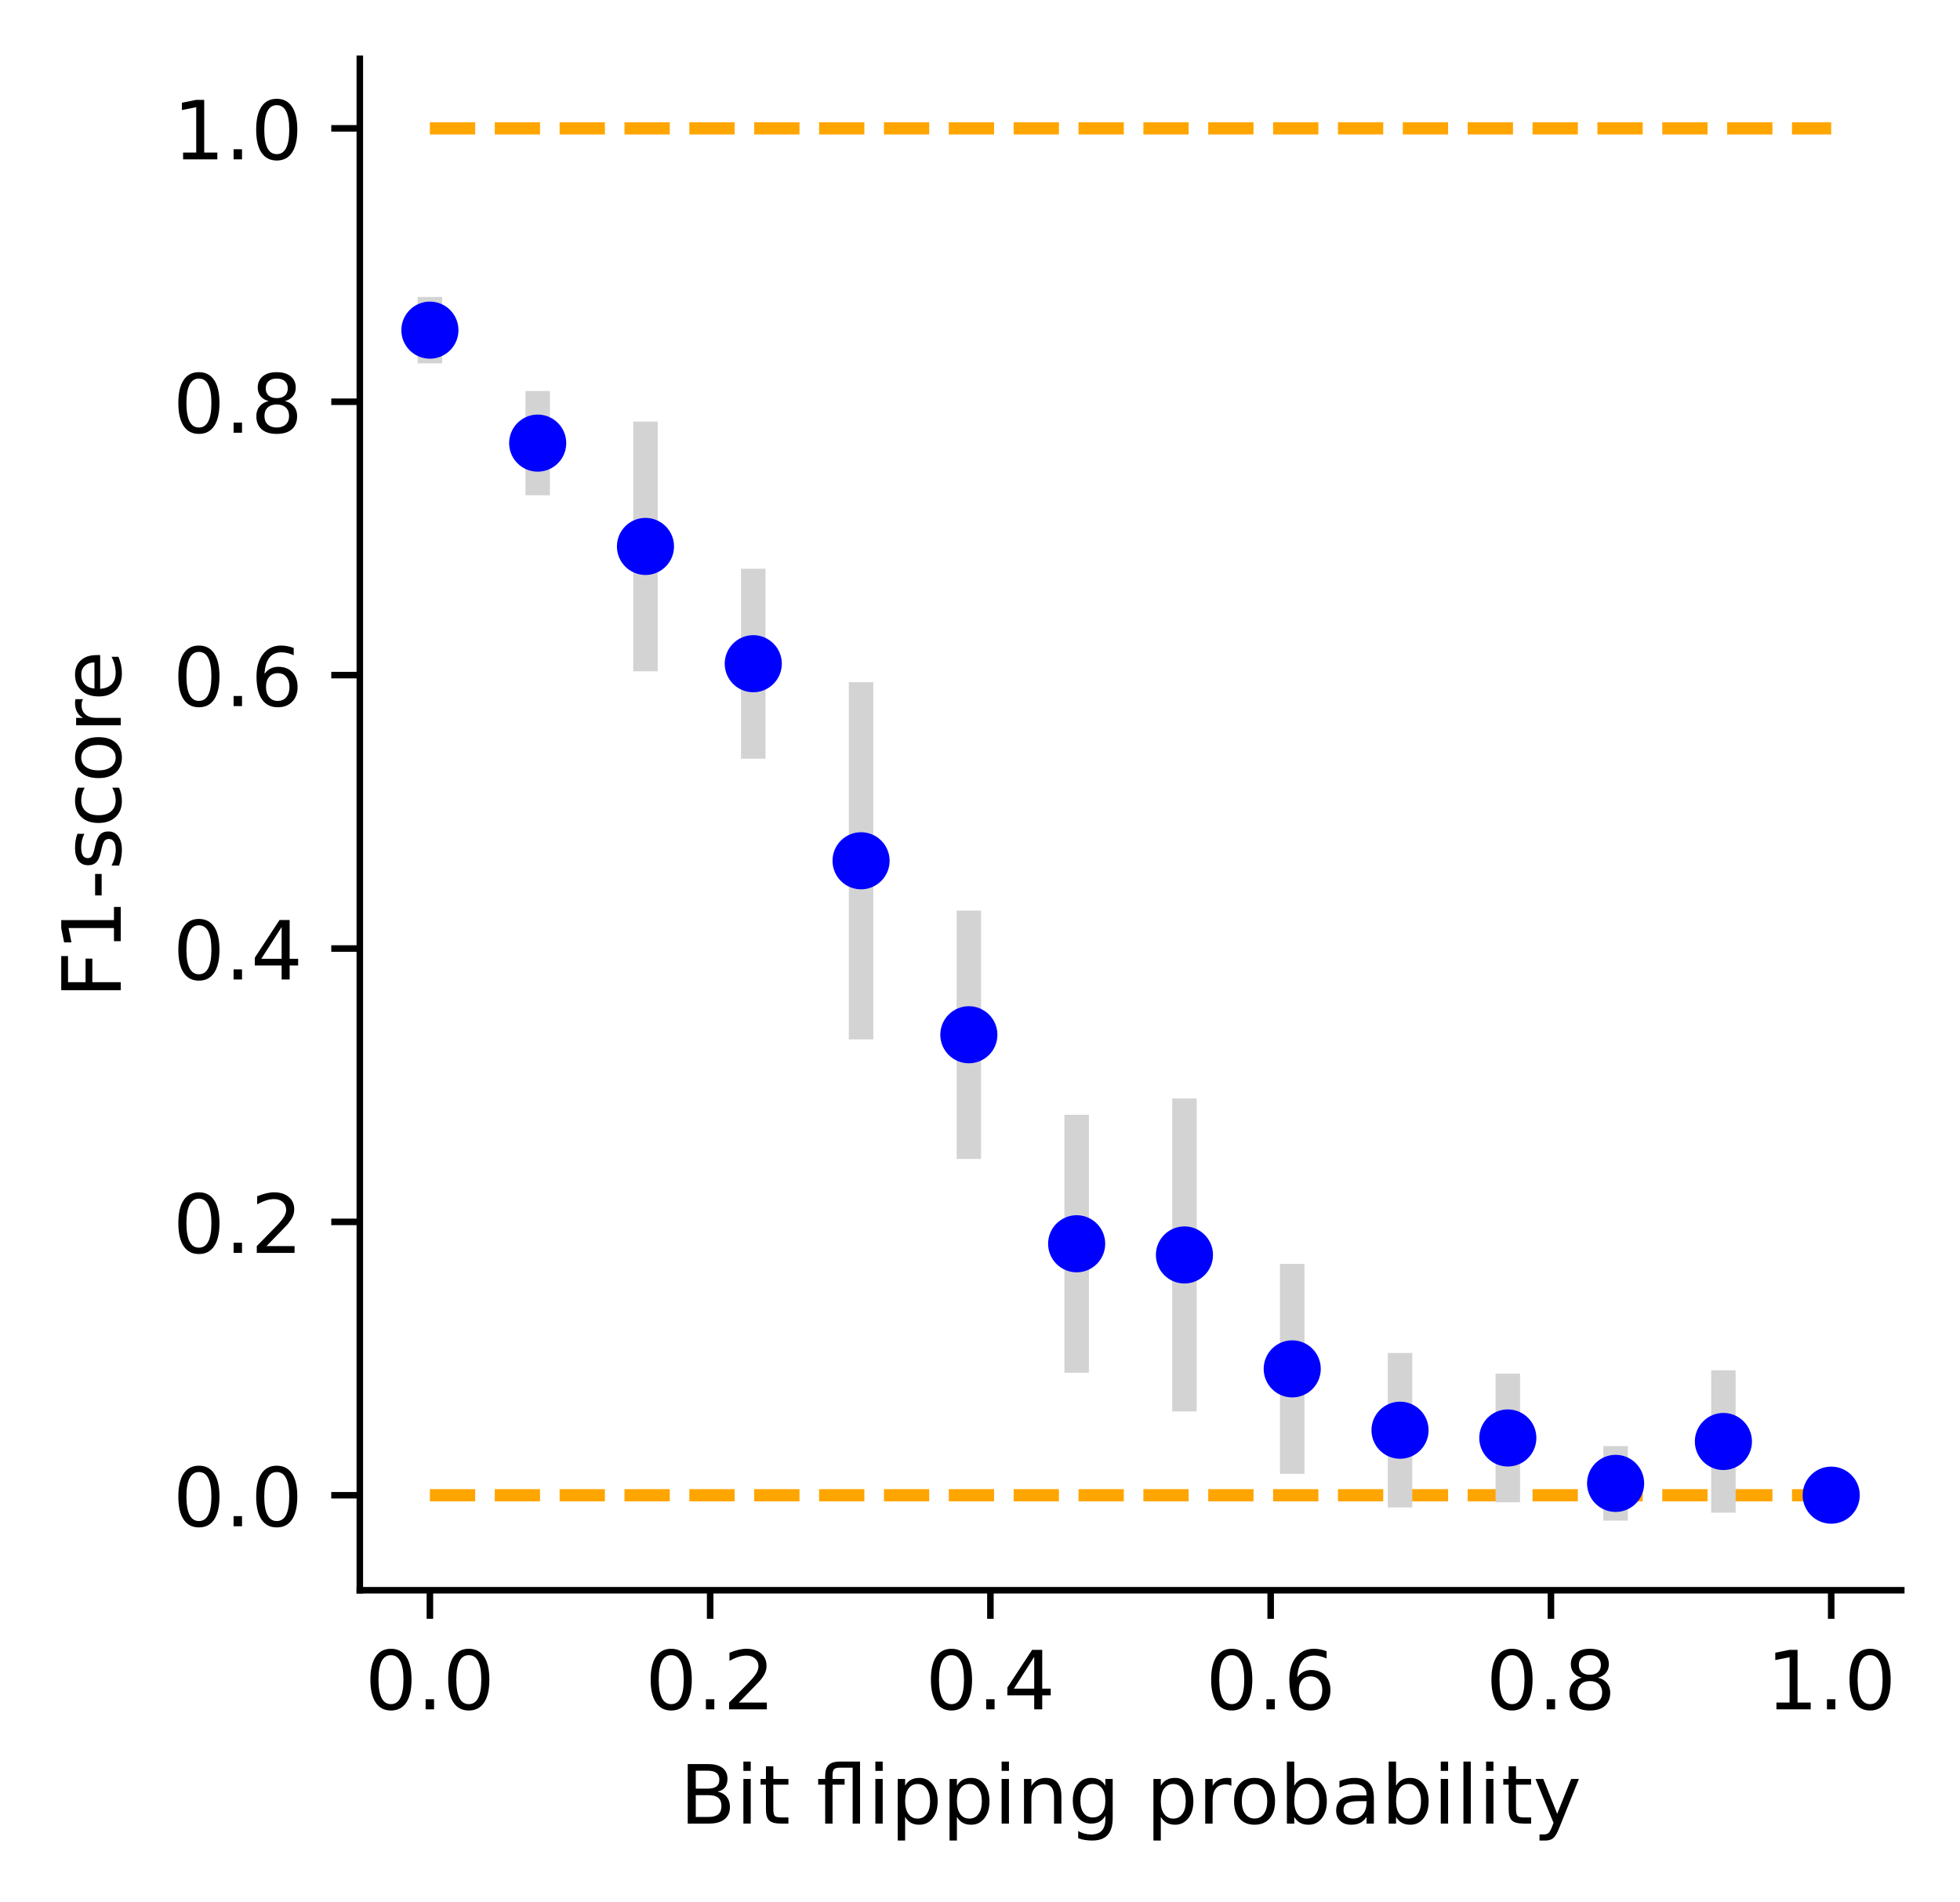
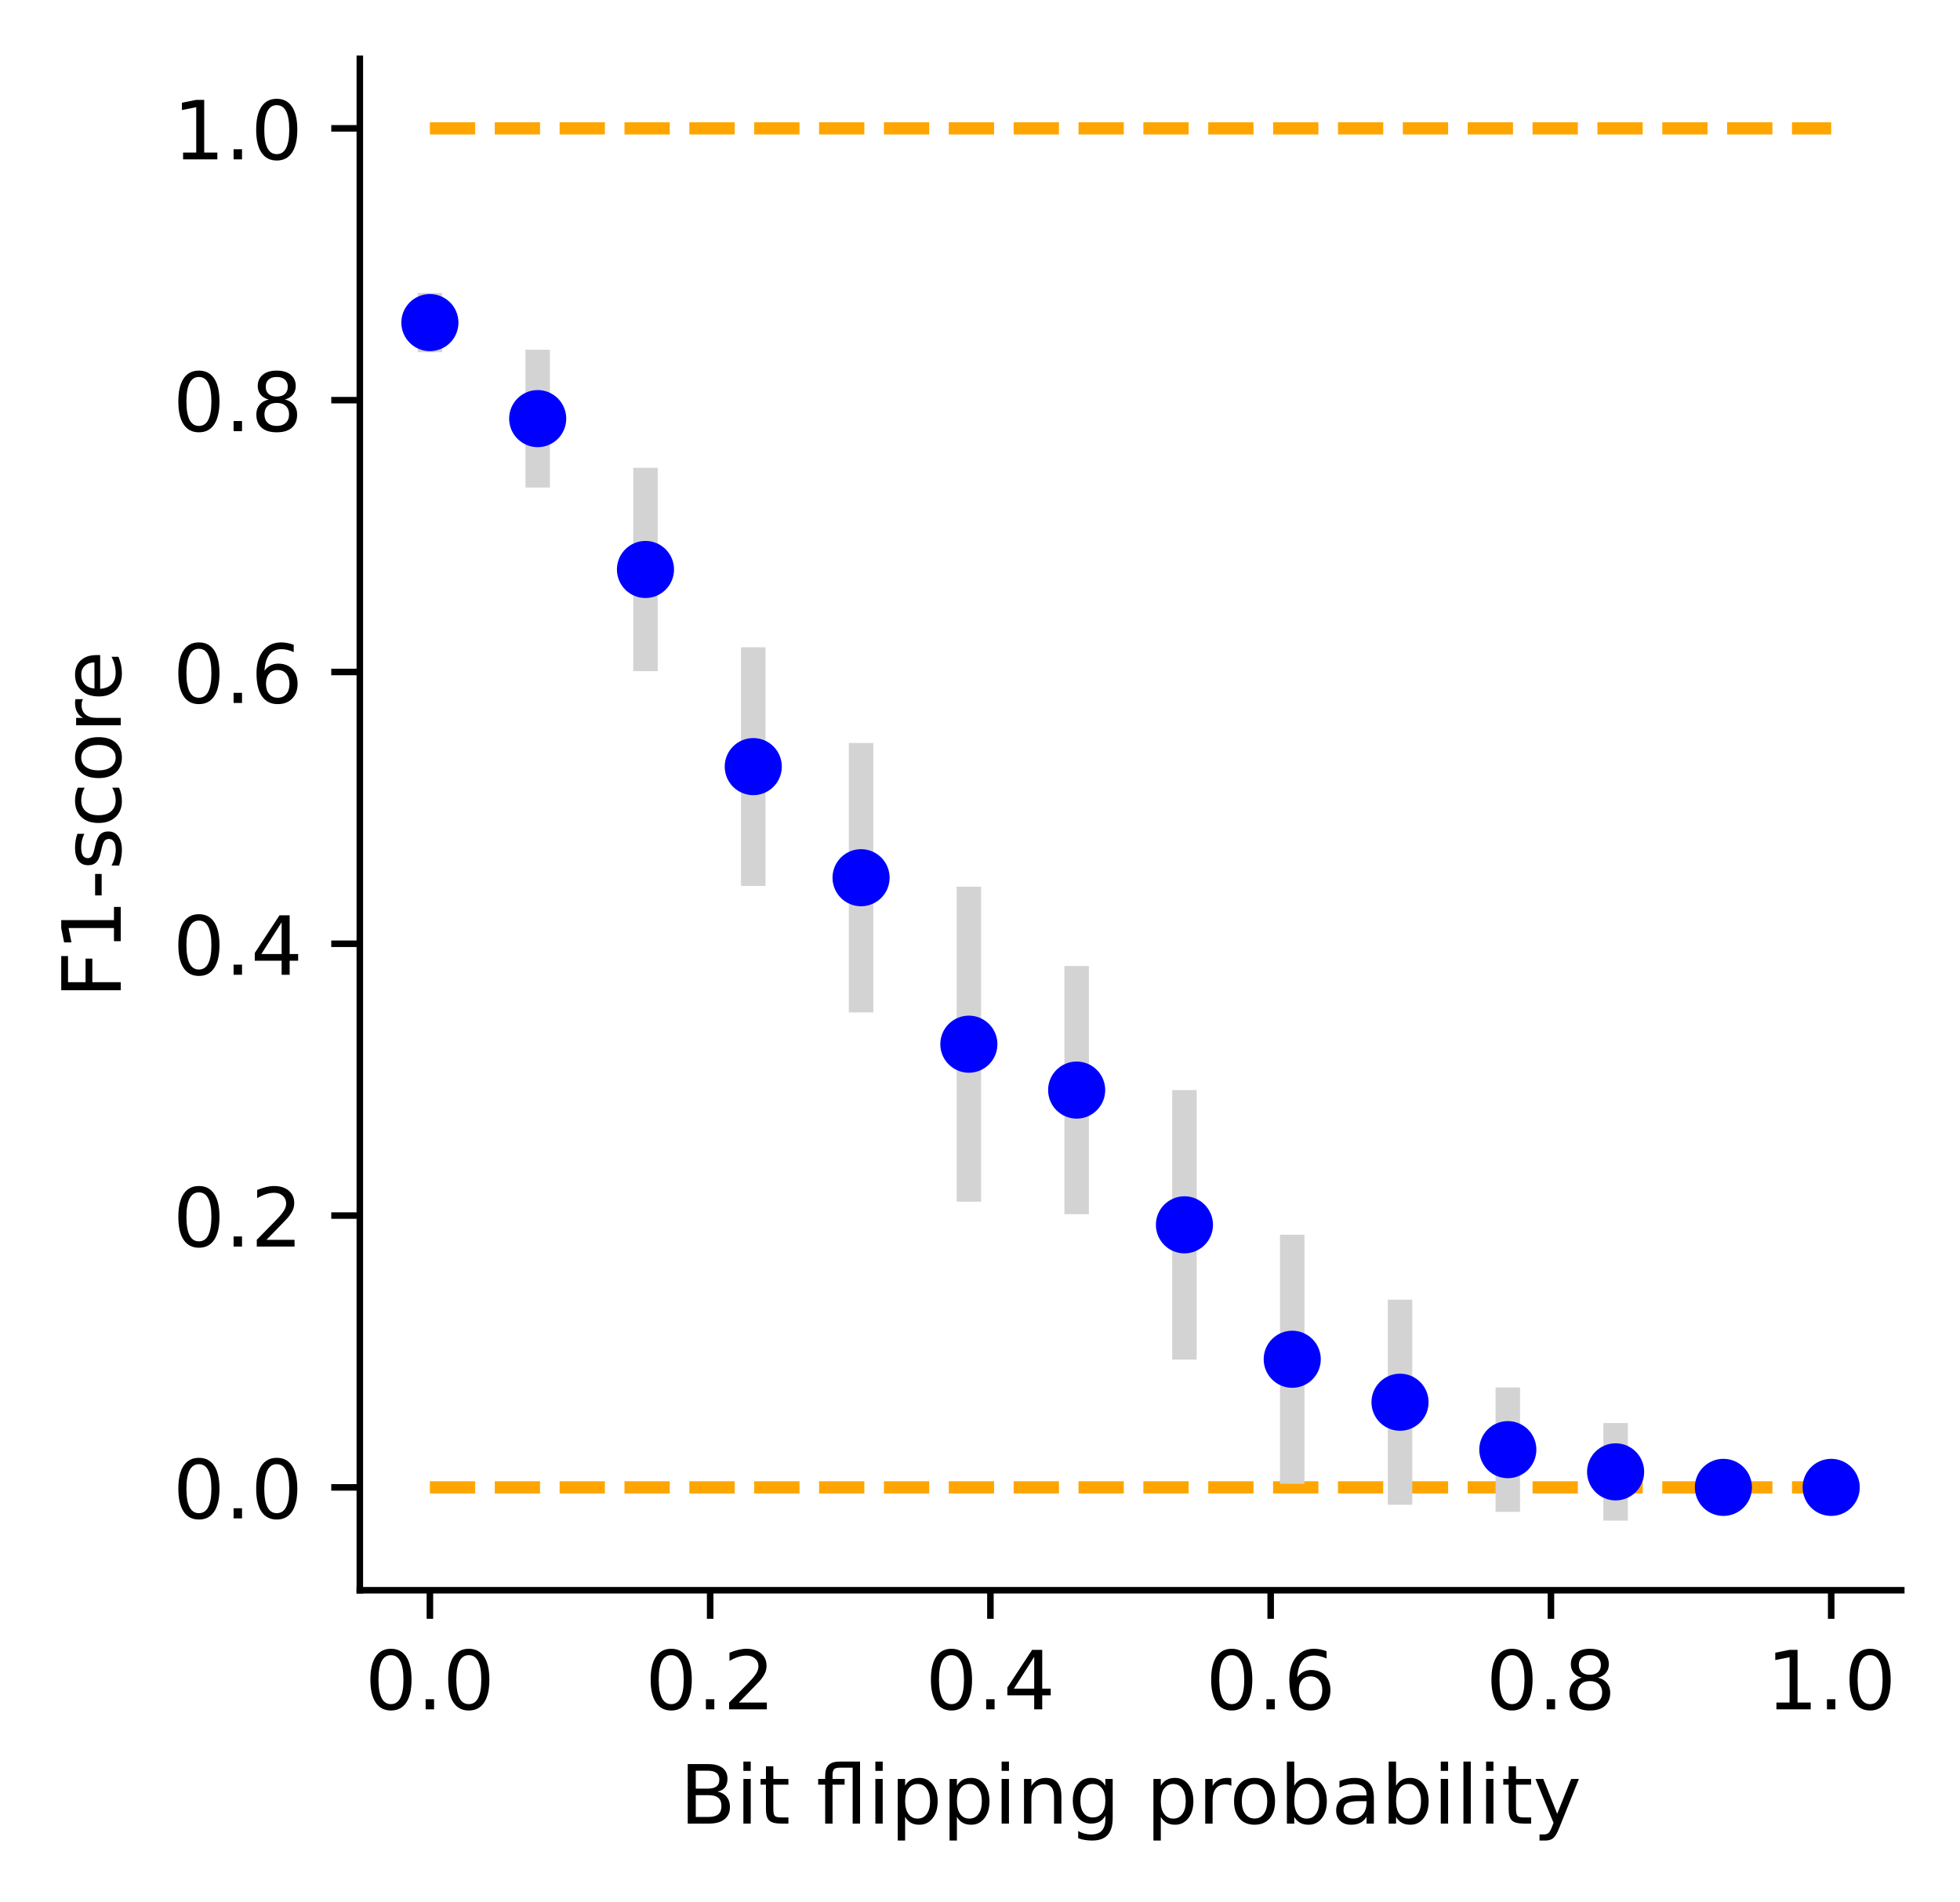
<svg xmlns="http://www.w3.org/2000/svg" xmlns:xlink="http://www.w3.org/1999/xlink" width="240.232pt" height="233.111pt" viewBox="0 0 240.232 233.111" version="1.1">
  <defs>
    <style type="text/css">*{stroke-linejoin: round; stroke-linecap: butt}</style>
  </defs>
  <g id="figure_1">
    <g id="patch_1">
      <path d="M 0 233.111  L 240.232 233.111  L 240.232 0  L 0 0  L 0 233.111  z " style="fill: none" />
    </g>
    <g id="axes_1">
      <g id="patch_2">
        <path d="M 44.103 194.91  L 233.032 194.91  L 233.032 7.2  L 44.103 7.2  L 44.103 194.91  z " style="fill: none" />
      </g>
      <g id="matplotlib.axis_1">
        <g id="xtick_1">
          <g id="line2d_1">
            <defs>
-               <path id="m7648f5f92a" d="M 0 0  L 0 3.5  " style="stroke: #000000; stroke-width: 0.8" />
+               <path id="m7bf3809bb6" d="M 0 0  L 0 3.5  " style="stroke: #000000; stroke-width: 0.8" />
            </defs>
            <g>
-               <use xlink:href="#m7648f5f92a" x="52.691" y="194.91" style="stroke: #000000; stroke-width: 0.8" />
+               <use xlink:href="#m7bf3809bb6" x="52.691" y="194.91" style="stroke: #000000; stroke-width: 0.8" />
            </g>
          </g>
          <g id="text_1">
            <g transform="translate(44.73925 209.5079) scale(0.1 -0.1)">
              <defs>
                <path id="DejaVuSans-13" d="M 2034 4250  Q 1547 4250 1301 3770  Q 1056 3291 1056 2328  Q 1056 1369 1301 889  Q 1547 409 2034 409  Q 2525 409 2770 889  Q 3016 1369 3016 2328  Q 3016 3291 2770 3770  Q 2525 4250 2034 4250  z M 2034 4750  Q 2819 4750 3233 4129  Q 3647 3509 3647 2328  Q 3647 1150 3233 529  Q 2819 -91 2034 -91  Q 1250 -91 836 529  Q 422 1150 422 2328  Q 422 3509 836 4129  Q 1250 4750 2034 4750  z " transform="scale(0.015625)" />
                <path id="DejaVuSans-11" d="M 684 794  L 1344 794  L 1344 0  L 684 0  L 684 794  z " transform="scale(0.015625)" />
              </defs>
              <use xlink:href="#DejaVuSans-13" />
              <use xlink:href="#DejaVuSans-11" transform="translate(63.625 0)" />
              <use xlink:href="#DejaVuSans-13" transform="translate(95.40625 0)" />
            </g>
          </g>
        </g>
        <g id="xtick_2">
          <g id="line2d_2">
            <g>
-               <use xlink:href="#m7648f5f92a" x="87.042" y="194.91" style="stroke: #000000; stroke-width: 0.8" />
+               <use xlink:href="#m7bf3809bb6" x="87.042" y="194.91" style="stroke: #000000; stroke-width: 0.8" />
            </g>
          </g>
          <g id="text_2">
            <g transform="translate(79.09 209.5079) scale(0.1 -0.1)">
              <defs>
                <path id="DejaVuSans-15" d="M 1228 531  L 3431 531  L 3431 0  L 469 0  L 469 531  Q 828 903 1448 1529  Q 2069 2156 2228 2338  Q 2531 2678 2651 2914  Q 2772 3150 2772 3378  Q 2772 3750 2511 3984  Q 2250 4219 1831 4219  Q 1534 4219 1204 4116  Q 875 4013 500 3803  L 500 4441  Q 881 4594 1212 4672  Q 1544 4750 1819 4750  Q 2544 4750 2975 4387  Q 3406 4025 3406 3419  Q 3406 3131 3298 2873  Q 3191 2616 2906 2266  Q 2828 2175 2409 1742  Q 1991 1309 1228 531  z " transform="scale(0.015625)" />
              </defs>
              <use xlink:href="#DejaVuSans-13" />
              <use xlink:href="#DejaVuSans-11" transform="translate(63.625 0)" />
              <use xlink:href="#DejaVuSans-15" transform="translate(95.40625 0)" />
            </g>
          </g>
        </g>
        <g id="xtick_3">
          <g id="line2d_3">
            <g>
-               <use xlink:href="#m7648f5f92a" x="121.392" y="194.91" style="stroke: #000000; stroke-width: 0.8" />
+               <use xlink:href="#m7bf3809bb6" x="121.392" y="194.91" style="stroke: #000000; stroke-width: 0.8" />
            </g>
          </g>
          <g id="text_3">
            <g transform="translate(113.4408 209.5079) scale(0.1 -0.1)">
              <defs>
                <path id="DejaVuSans-17" d="M 2419 4116  L 825 1625  L 2419 1625  L 2419 4116  z M 2253 4666  L 3047 4666  L 3047 1625  L 3713 1625  L 3713 1100  L 3047 1100  L 3047 0  L 2419 0  L 2419 1100  L 313 1100  L 313 1709  L 2253 4666  z " transform="scale(0.015625)" />
              </defs>
              <use xlink:href="#DejaVuSans-13" />
              <use xlink:href="#DejaVuSans-11" transform="translate(63.625 0)" />
              <use xlink:href="#DejaVuSans-17" transform="translate(95.40625 0)" />
            </g>
          </g>
        </g>
        <g id="xtick_4">
          <g id="line2d_4">
            <g>
-               <use xlink:href="#m7648f5f92a" x="155.743" y="194.91" style="stroke: #000000; stroke-width: 0.8" />
+               <use xlink:href="#m7bf3809bb6" x="155.743" y="194.91" style="stroke: #000000; stroke-width: 0.8" />
            </g>
          </g>
          <g id="text_4">
            <g transform="translate(147.7915 209.5079) scale(0.1 -0.1)">
              <defs>
                <path id="DejaVuSans-19" d="M 2113 2584  Q 1688 2584 1439 2293  Q 1191 2003 1191 1497  Q 1191 994 1439 701  Q 1688 409 2113 409  Q 2538 409 2786 701  Q 3034 994 3034 1497  Q 3034 2003 2786 2293  Q 2538 2584 2113 2584  z M 3366 4563  L 3366 3988  Q 3128 4100 2886 4159  Q 2644 4219 2406 4219  Q 1781 4219 1451 3797  Q 1122 3375 1075 2522  Q 1259 2794 1537 2939  Q 1816 3084 2150 3084  Q 2853 3084 3261 2657  Q 3669 2231 3669 1497  Q 3669 778 3244 343  Q 2819 -91 2113 -91  Q 1303 -91 875 529  Q 447 1150 447 2328  Q 447 3434 972 4092  Q 1497 4750 2381 4750  Q 2619 4750 2861 4703  Q 3103 4656 3366 4563  z " transform="scale(0.015625)" />
              </defs>
              <use xlink:href="#DejaVuSans-13" />
              <use xlink:href="#DejaVuSans-11" transform="translate(63.625 0)" />
              <use xlink:href="#DejaVuSans-19" transform="translate(95.40625 0)" />
            </g>
          </g>
        </g>
        <g id="xtick_5">
          <g id="line2d_5">
            <g>
-               <use xlink:href="#m7648f5f92a" x="190.094" y="194.91" style="stroke: #000000; stroke-width: 0.8" />
+               <use xlink:href="#m7bf3809bb6" x="190.094" y="194.91" style="stroke: #000000; stroke-width: 0.8" />
            </g>
          </g>
          <g id="text_5">
            <g transform="translate(182.1423 209.5079) scale(0.1 -0.1)">
              <defs>
                <path id="DejaVuSans-1b" d="M 2034 2216  Q 1584 2216 1326 1975  Q 1069 1734 1069 1313  Q 1069 891 1326 650  Q 1584 409 2034 409  Q 2484 409 2743 651  Q 3003 894 3003 1313  Q 3003 1734 2745 1975  Q 2488 2216 2034 2216  z M 1403 2484  Q 997 2584 770 2862  Q 544 3141 544 3541  Q 544 4100 942 4425  Q 1341 4750 2034 4750  Q 2731 4750 3128 4425  Q 3525 4100 3525 3541  Q 3525 3141 3298 2862  Q 3072 2584 2669 2484  Q 3125 2378 3379 2068  Q 3634 1759 3634 1313  Q 3634 634 3220 271  Q 2806 -91 2034 -91  Q 1263 -91 848 271  Q 434 634 434 1313  Q 434 1759 690 2068  Q 947 2378 1403 2484  z M 1172 3481  Q 1172 3119 1398 2916  Q 1625 2713 2034 2713  Q 2441 2713 2670 2916  Q 2900 3119 2900 3481  Q 2900 3844 2670 4047  Q 2441 4250 2034 4250  Q 1625 4250 1398 4047  Q 1172 3844 1172 3481  z " transform="scale(0.015625)" />
              </defs>
              <use xlink:href="#DejaVuSans-13" />
              <use xlink:href="#DejaVuSans-11" transform="translate(63.625 0)" />
              <use xlink:href="#DejaVuSans-1b" transform="translate(95.40625 0)" />
            </g>
          </g>
        </g>
        <g id="xtick_6">
          <g id="line2d_6">
            <g>
-               <use xlink:href="#m7648f5f92a" x="224.445" y="194.91" style="stroke: #000000; stroke-width: 0.8" />
+               <use xlink:href="#m7bf3809bb6" x="224.445" y="194.91" style="stroke: #000000; stroke-width: 0.8" />
            </g>
          </g>
          <g id="text_6">
            <g transform="translate(216.493 209.5079) scale(0.1 -0.1)">
              <defs>
                <path id="DejaVuSans-14" d="M 794 531  L 1825 531  L 1825 4091  L 703 3866  L 703 4441  L 1819 4666  L 2450 4666  L 2450 531  L 3481 531  L 3481 0  L 794 0  L 794 531  z " transform="scale(0.015625)" />
              </defs>
              <use xlink:href="#DejaVuSans-14" />
              <use xlink:href="#DejaVuSans-11" transform="translate(63.625 0)" />
              <use xlink:href="#DejaVuSans-13" transform="translate(95.40625 0)" />
            </g>
          </g>
        </g>
        <g id="text_7">
          <g transform="translate(83.313 223.5087) scale(0.1 -0.1)">
            <defs>
              <path id="DejaVuSans-25" d="M 1259 2228  L 1259 519  L 2272 519  Q 2781 519 3026 730  Q 3272 941 3272 1375  Q 3272 1813 3026 2020  Q 2781 2228 2272 2228  L 1259 2228  z M 1259 4147  L 1259 2741  L 2194 2741  Q 2656 2741 2882 2914  Q 3109 3088 3109 3444  Q 3109 3797 2882 3972  Q 2656 4147 2194 4147  L 1259 4147  z M 628 4666  L 2241 4666  Q 2963 4666 3353 4366  Q 3744 4066 3744 3513  Q 3744 3084 3544 2831  Q 3344 2578 2956 2516  Q 3422 2416 3680 2098  Q 3938 1781 3938 1306  Q 3938 681 3513 340  Q 3088 0 2303 0  L 628 0  L 628 4666  z " transform="scale(0.015625)" />
              <path id="DejaVuSans-4c" d="M 603 3500  L 1178 3500  L 1178 0  L 603 0  L 603 3500  z M 603 4863  L 1178 4863  L 1178 4134  L 603 4134  L 603 4863  z " transform="scale(0.015625)" />
              <path id="DejaVuSans-57" d="M 1172 4494  L 1172 3500  L 2356 3500  L 2356 3053  L 1172 3053  L 1172 1153  Q 1172 725 1289 603  Q 1406 481 1766 481  L 2356 481  L 2356 0  L 1766 0  Q 1100 0 847 248  Q 594 497 594 1153  L 594 3053  L 172 3053  L 172 3500  L 594 3500  L 594 4494  L 1172 4494  z " transform="scale(0.015625)" />
              <path id="DejaVuSans-3" transform="scale(0.015625)" />
              <path id="DejaVuSans-13b0" d="M 1831 4863  L 3431 4863  L 3431 0  L 2853 0  L 2853 4384  L 1825 4384  Q 1516 4384 1395 4259  Q 1275 4134 1275 3809  L 1275 3500  L 2222 3500  L 2222 3053  L 1275 3053  L 1275 0  L 697 0  L 697 3053  L 147 3053  L 147 3500  L 697 3500  L 697 3744  Q 697 4328 969 4595  Q 1241 4863 1831 4863  z " transform="scale(0.015625)" />
              <path id="DejaVuSans-53" d="M 1159 525  L 1159 -1331  L 581 -1331  L 581 3500  L 1159 3500  L 1159 2969  Q 1341 3281 1617 3432  Q 1894 3584 2278 3584  Q 2916 3584 3314 3078  Q 3713 2572 3713 1747  Q 3713 922 3314 415  Q 2916 -91 2278 -91  Q 1894 -91 1617 61  Q 1341 213 1159 525  z M 3116 1747  Q 3116 2381 2855 2742  Q 2594 3103 2138 3103  Q 1681 3103 1420 2742  Q 1159 2381 1159 1747  Q 1159 1113 1420 752  Q 1681 391 2138 391  Q 2594 391 2855 752  Q 3116 1113 3116 1747  z " transform="scale(0.015625)" />
              <path id="DejaVuSans-51" d="M 3513 2113  L 3513 0  L 2938 0  L 2938 2094  Q 2938 2591 2744 2837  Q 2550 3084 2163 3084  Q 1697 3084 1428 2787  Q 1159 2491 1159 1978  L 1159 0  L 581 0  L 581 3500  L 1159 3500  L 1159 2956  Q 1366 3272 1645 3428  Q 1925 3584 2291 3584  Q 2894 3584 3203 3211  Q 3513 2838 3513 2113  z " transform="scale(0.015625)" />
              <path id="DejaVuSans-4a" d="M 2906 1791  Q 2906 2416 2648 2759  Q 2391 3103 1925 3103  Q 1463 3103 1205 2759  Q 947 2416 947 1791  Q 947 1169 1205 825  Q 1463 481 1925 481  Q 2391 481 2648 825  Q 2906 1169 2906 1791  z M 3481 434  Q 3481 -459 3084 -895  Q 2688 -1331 1869 -1331  Q 1566 -1331 1297 -1286  Q 1028 -1241 775 -1147  L 775 -588  Q 1028 -725 1275 -790  Q 1522 -856 1778 -856  Q 2344 -856 2625 -561  Q 2906 -266 2906 331  L 2906 616  Q 2728 306 2450 153  Q 2172 0 1784 0  Q 1141 0 747 490  Q 353 981 353 1791  Q 353 2603 747 3093  Q 1141 3584 1784 3584  Q 2172 3584 2450 3431  Q 2728 3278 2906 2969  L 2906 3500  L 3481 3500  L 3481 434  z " transform="scale(0.015625)" />
              <path id="DejaVuSans-55" d="M 2631 2963  Q 2534 3019 2420 3045  Q 2306 3072 2169 3072  Q 1681 3072 1420 2755  Q 1159 2438 1159 1844  L 1159 0  L 581 0  L 581 3500  L 1159 3500  L 1159 2956  Q 1341 3275 1631 3429  Q 1922 3584 2338 3584  Q 2397 3584 2469 3576  Q 2541 3569 2628 3553  L 2631 2963  z " transform="scale(0.015625)" />
              <path id="DejaVuSans-52" d="M 1959 3097  Q 1497 3097 1228 2736  Q 959 2375 959 1747  Q 959 1119 1226 758  Q 1494 397 1959 397  Q 2419 397 2687 759  Q 2956 1122 2956 1747  Q 2956 2369 2687 2733  Q 2419 3097 1959 3097  z M 1959 3584  Q 2709 3584 3137 3096  Q 3566 2609 3566 1747  Q 3566 888 3137 398  Q 2709 -91 1959 -91  Q 1206 -91 779 398  Q 353 888 353 1747  Q 353 2609 779 3096  Q 1206 3584 1959 3584  z " transform="scale(0.015625)" />
              <path id="DejaVuSans-45" d="M 3116 1747  Q 3116 2381 2855 2742  Q 2594 3103 2138 3103  Q 1681 3103 1420 2742  Q 1159 2381 1159 1747  Q 1159 1113 1420 752  Q 1681 391 2138 391  Q 2594 391 2855 752  Q 3116 1113 3116 1747  z M 1159 2969  Q 1341 3281 1617 3432  Q 1894 3584 2278 3584  Q 2916 3584 3314 3078  Q 3713 2572 3713 1747  Q 3713 922 3314 415  Q 2916 -91 2278 -91  Q 1894 -91 1617 61  Q 1341 213 1159 525  L 1159 0  L 581 0  L 581 4863  L 1159 4863  L 1159 2969  z " transform="scale(0.015625)" />
              <path id="DejaVuSans-44" d="M 2194 1759  Q 1497 1759 1228 1600  Q 959 1441 959 1056  Q 959 750 1161 570  Q 1363 391 1709 391  Q 2188 391 2477 730  Q 2766 1069 2766 1631  L 2766 1759  L 2194 1759  z M 3341 1997  L 3341 0  L 2766 0  L 2766 531  Q 2569 213 2275 61  Q 1981 -91 1556 -91  Q 1019 -91 701 211  Q 384 513 384 1019  Q 384 1609 779 1909  Q 1175 2209 1959 2209  L 2766 2209  L 2766 2266  Q 2766 2663 2505 2880  Q 2244 3097 1772 3097  Q 1472 3097 1187 3025  Q 903 2953 641 2809  L 641 3341  Q 956 3463 1253 3523  Q 1550 3584 1831 3584  Q 2591 3584 2966 3190  Q 3341 2797 3341 1997  z " transform="scale(0.015625)" />
              <path id="DejaVuSans-4f" d="M 603 4863  L 1178 4863  L 1178 0  L 603 0  L 603 4863  z " transform="scale(0.015625)" />
              <path id="DejaVuSans-5c" d="M 2059 -325  Q 1816 -950 1584 -1140  Q 1353 -1331 966 -1331  L 506 -1331  L 506 -850  L 844 -850  Q 1081 -850 1212 -737  Q 1344 -625 1503 -206  L 1606 56  L 191 3500  L 800 3500  L 1894 763  L 2988 3500  L 3597 3500  L 2059 -325  z " transform="scale(0.015625)" />
            </defs>
            <use xlink:href="#DejaVuSans-25" />
            <use xlink:href="#DejaVuSans-4c" transform="translate(68.60938 0)" />
            <use xlink:href="#DejaVuSans-57" transform="translate(96.39062 0)" />
            <use xlink:href="#DejaVuSans-3" transform="translate(135.5938 0)" />
            <use xlink:href="#DejaVuSans-13b0" transform="translate(167.375 0)" />
            <use xlink:href="#DejaVuSans-4c" transform="translate(230.3594 0)" />
            <use xlink:href="#DejaVuSans-53" transform="translate(258.1406 0)" />
            <use xlink:href="#DejaVuSans-53" transform="translate(321.625 0)" />
            <use xlink:href="#DejaVuSans-4c" transform="translate(385.1094 0)" />
            <use xlink:href="#DejaVuSans-51" transform="translate(412.8906 0)" />
            <use xlink:href="#DejaVuSans-4a" transform="translate(476.2656 0)" />
            <use xlink:href="#DejaVuSans-3" transform="translate(539.75 0)" />
            <use xlink:href="#DejaVuSans-53" transform="translate(571.5312 0)" />
            <use xlink:href="#DejaVuSans-55" transform="translate(635.0156 0)" />
            <use xlink:href="#DejaVuSans-52" transform="translate(673.9219 0)" />
            <use xlink:href="#DejaVuSans-45" transform="translate(735.1094 0)" />
            <use xlink:href="#DejaVuSans-44" transform="translate(798.5938 0)" />
            <use xlink:href="#DejaVuSans-45" transform="translate(859.875 0)" />
            <use xlink:href="#DejaVuSans-4c" transform="translate(923.3594 0)" />
            <use xlink:href="#DejaVuSans-4f" transform="translate(951.1406 0)" />
            <use xlink:href="#DejaVuSans-4c" transform="translate(978.9219 0)" />
            <use xlink:href="#DejaVuSans-57" transform="translate(1006.703 0)" />
            <use xlink:href="#DejaVuSans-5c" transform="translate(1045.906 0)" />
          </g>
        </g>
      </g>
      <g id="matplotlib.axis_2">
        <g id="ytick_1">
          <g id="line2d_7">
            <defs>
-               <path id="mdad20f1dd8" d="M 0 0  L -3.5 0  " style="stroke: #000000; stroke-width: 0.8" />
+               <path id="m716cc508a4" d="M 0 0  L -3.5 0  " style="stroke: #000000; stroke-width: 0.8" />
            </defs>
            <g>
-               <use xlink:href="#mdad20f1dd8" x="44.103" y="183.268" style="stroke: #000000; stroke-width: 0.8" />
+               <use xlink:href="#m716cc508a4" x="44.103" y="182.303" style="stroke: #000000; stroke-width: 0.8" />
            </g>
          </g>
          <g id="text_8">
-             <g transform="translate(21.2 187.0671) scale(0.1 -0.1)">
+             <g transform="translate(21.2 186.1016) scale(0.1 -0.1)">
              <use xlink:href="#DejaVuSans-13" />
              <use xlink:href="#DejaVuSans-11" transform="translate(63.625 0)" />
              <use xlink:href="#DejaVuSans-13" transform="translate(95.40625 0)" />
            </g>
          </g>
        </g>
        <g id="ytick_2">
          <g id="line2d_8">
            <g>
-               <use xlink:href="#mdad20f1dd8" x="44.103" y="149.761" style="stroke: #000000; stroke-width: 0.8" />
+               <use xlink:href="#m716cc508a4" x="44.103" y="148.989" style="stroke: #000000; stroke-width: 0.8" />
            </g>
          </g>
          <g id="text_9">
-             <g transform="translate(21.2 153.5599) scale(0.1 -0.1)">
+             <g transform="translate(21.2 152.7875) scale(0.1 -0.1)">
              <use xlink:href="#DejaVuSans-13" />
              <use xlink:href="#DejaVuSans-11" transform="translate(63.625 0)" />
              <use xlink:href="#DejaVuSans-15" transform="translate(95.40625 0)" />
            </g>
          </g>
        </g>
        <g id="ytick_3">
          <g id="line2d_9">
            <g>
-               <use xlink:href="#mdad20f1dd8" x="44.103" y="116.254" style="stroke: #000000; stroke-width: 0.8" />
+               <use xlink:href="#m716cc508a4" x="44.103" y="115.675" style="stroke: #000000; stroke-width: 0.8" />
            </g>
          </g>
          <g id="text_10">
-             <g transform="translate(21.2 120.0527) scale(0.1 -0.1)">
+             <g transform="translate(21.2 119.4734) scale(0.1 -0.1)">
              <use xlink:href="#DejaVuSans-13" />
              <use xlink:href="#DejaVuSans-11" transform="translate(63.625 0)" />
              <use xlink:href="#DejaVuSans-17" transform="translate(95.40625 0)" />
            </g>
          </g>
        </g>
        <g id="ytick_4">
          <g id="line2d_10">
            <g>
-               <use xlink:href="#mdad20f1dd8" x="44.103" y="82.747" style="stroke: #000000; stroke-width: 0.8" />
+               <use xlink:href="#m716cc508a4" x="44.103" y="82.36" style="stroke: #000000; stroke-width: 0.8" />
            </g>
          </g>
          <g id="text_11">
-             <g transform="translate(21.2 86.54549) scale(0.1 -0.1)">
+             <g transform="translate(21.2 86.15931) scale(0.1 -0.1)">
              <use xlink:href="#DejaVuSans-13" />
              <use xlink:href="#DejaVuSans-11" transform="translate(63.625 0)" />
              <use xlink:href="#DejaVuSans-19" transform="translate(95.40625 0)" />
            </g>
          </g>
        </g>
        <g id="ytick_5">
          <g id="line2d_11">
            <g>
-               <use xlink:href="#mdad20f1dd8" x="44.103" y="49.239" style="stroke: #000000; stroke-width: 0.8" />
+               <use xlink:href="#m716cc508a4" x="44.103" y="49.046" style="stroke: #000000; stroke-width: 0.8" />
            </g>
          </g>
          <g id="text_12">
-             <g transform="translate(21.2 53.0383) scale(0.1 -0.1)">
+             <g transform="translate(21.2 52.84521) scale(0.1 -0.1)">
              <use xlink:href="#DejaVuSans-13" />
              <use xlink:href="#DejaVuSans-11" transform="translate(63.625 0)" />
              <use xlink:href="#DejaVuSans-1b" transform="translate(95.40625 0)" />
            </g>
          </g>
        </g>
        <g id="ytick_6">
          <g id="line2d_12">
            <g>
-               <use xlink:href="#mdad20f1dd8" x="44.103" y="15.732" style="stroke: #000000; stroke-width: 0.8" />
+               <use xlink:href="#m716cc508a4" x="44.103" y="15.732" style="stroke: #000000; stroke-width: 0.8" />
            </g>
          </g>
          <g id="text_13">
            <g transform="translate(21.2 19.53111) scale(0.1 -0.1)">
              <use xlink:href="#DejaVuSans-14" />
              <use xlink:href="#DejaVuSans-11" transform="translate(63.625 0)" />
              <use xlink:href="#DejaVuSans-13" transform="translate(95.40625 0)" />
            </g>
          </g>
        </g>
        <g id="text_14">
          <g transform="translate(14.79766 122.3512) rotate(-90) scale(0.1 -0.1)">
            <defs>
              <path id="DejaVuSans-29" d="M 628 4666  L 3309 4666  L 3309 4134  L 1259 4134  L 1259 2759  L 3109 2759  L 3109 2228  L 1259 2228  L 1259 0  L 628 0  L 628 4666  z " transform="scale(0.015625)" />
              <path id="DejaVuSans-10" d="M 313 2009  L 1997 2009  L 1997 1497  L 313 1497  L 313 2009  z " transform="scale(0.015625)" />
              <path id="DejaVuSans-56" d="M 2834 3397  L 2834 2853  Q 2591 2978 2328 3040  Q 2066 3103 1784 3103  Q 1356 3103 1142 2972  Q 928 2841 928 2578  Q 928 2378 1081 2264  Q 1234 2150 1697 2047  L 1894 2003  Q 2506 1872 2764 1633  Q 3022 1394 3022 966  Q 3022 478 2636 193  Q 2250 -91 1575 -91  Q 1294 -91 989 -36  Q 684 19 347 128  L 347 722  Q 666 556 975 473  Q 1284 391 1588 391  Q 1994 391 2212 530  Q 2431 669 2431 922  Q 2431 1156 2273 1281  Q 2116 1406 1581 1522  L 1381 1569  Q 847 1681 609 1914  Q 372 2147 372 2553  Q 372 3047 722 3315  Q 1072 3584 1716 3584  Q 2034 3584 2315 3537  Q 2597 3491 2834 3397  z " transform="scale(0.015625)" />
              <path id="DejaVuSans-46" d="M 3122 3366  L 3122 2828  Q 2878 2963 2633 3030  Q 2388 3097 2138 3097  Q 1578 3097 1268 2742  Q 959 2388 959 1747  Q 959 1106 1268 751  Q 1578 397 2138 397  Q 2388 397 2633 464  Q 2878 531 3122 666  L 3122 134  Q 2881 22 2623 -34  Q 2366 -91 2075 -91  Q 1284 -91 818 406  Q 353 903 353 1747  Q 353 2603 823 3093  Q 1294 3584 2113 3584  Q 2378 3584 2631 3529  Q 2884 3475 3122 3366  z " transform="scale(0.015625)" />
              <path id="DejaVuSans-48" d="M 3597 1894  L 3597 1613  L 953 1613  Q 991 1019 1311 708  Q 1631 397 2203 397  Q 2534 397 2845 478  Q 3156 559 3463 722  L 3463 178  Q 3153 47 2828 -22  Q 2503 -91 2169 -91  Q 1331 -91 842 396  Q 353 884 353 1716  Q 353 2575 817 3079  Q 1281 3584 2069 3584  Q 2775 3584 3186 3129  Q 3597 2675 3597 1894  z M 3022 2063  Q 3016 2534 2758 2815  Q 2500 3097 2075 3097  Q 1594 3097 1305 2825  Q 1016 2553 972 2059  L 3022 2063  z " transform="scale(0.015625)" />
            </defs>
            <use xlink:href="#DejaVuSans-29" />
            <use xlink:href="#DejaVuSans-14" transform="translate(57.51562 0)" />
            <use xlink:href="#DejaVuSans-10" transform="translate(121.1406 0)" />
            <use xlink:href="#DejaVuSans-56" transform="translate(157.2188 0)" />
            <use xlink:href="#DejaVuSans-46" transform="translate(209.3125 0)" />
            <use xlink:href="#DejaVuSans-52" transform="translate(264.2969 0)" />
            <use xlink:href="#DejaVuSans-55" transform="translate(325.4844 0)" />
            <use xlink:href="#DejaVuSans-48" transform="translate(364.3906 0)" />
          </g>
        </g>
      </g>
      <g id="LineCollection_1">
-         <path d="M 52.691 183.268  L 224.445 183.268  " clip-path="url(#p9c2212e09e)" style="fill: none; stroke-dasharray: 5.55,2.4; stroke-dashoffset: 0; stroke: #ffa500; stroke-width: 1.5" />
-         <path d="M 52.691 15.732  L 224.445 15.732  " clip-path="url(#p9c2212e09e)" style="fill: none; stroke-dasharray: 5.55,2.4; stroke-dashoffset: 0; stroke: #ffa500; stroke-width: 1.5" />
+         <path d="M 52.691 182.303  L 224.445 182.303  " clip-path="url(#p930f6ec93e)" style="fill: none; stroke-dasharray: 5.55,2.4; stroke-dashoffset: 0; stroke: #ffa500; stroke-width: 1.5" />
+         <path d="M 52.691 15.732  L 224.445 15.732  " clip-path="url(#p930f6ec93e)" style="fill: none; stroke-dasharray: 5.55,2.4; stroke-dashoffset: 0; stroke: #ffa500; stroke-width: 1.5" />
      </g>
      <g id="LineCollection_2">
-         <path d="M 52.691 44.534  L 52.691 36.395  " clip-path="url(#p9c2212e09e)" style="fill: none; stroke: #d3d3d3; stroke-width: 3" />
-         <path d="M 65.903 60.697  L 65.903 47.926  " clip-path="url(#p9c2212e09e)" style="fill: none; stroke: #d3d3d3; stroke-width: 3" />
-         <path d="M 79.114 82.279  L 79.114 51.67  " clip-path="url(#p9c2212e09e)" style="fill: none; stroke: #d3d3d3; stroke-width: 3" />
-         <path d="M 92.326 92.993  L 92.326 69.705  " clip-path="url(#p9c2212e09e)" style="fill: none; stroke: #d3d3d3; stroke-width: 3" />
-         <path d="M 105.538 127.392  L 105.538 83.611  " clip-path="url(#p9c2212e09e)" style="fill: none; stroke: #d3d3d3; stroke-width: 3" />
-         <path d="M 118.75 142.042  L 118.75 111.609  " clip-path="url(#p9c2212e09e)" style="fill: none; stroke: #d3d3d3; stroke-width: 3" />
-         <path d="M 131.962 168.253  L 131.962 136.635  " clip-path="url(#p9c2212e09e)" style="fill: none; stroke: #d3d3d3; stroke-width: 3" />
-         <path d="M 145.174 172.991  L 145.174 134.637  " clip-path="url(#p9c2212e09e)" style="fill: none; stroke: #d3d3d3; stroke-width: 3" />
-         <path d="M 158.385 180.641  L 158.385 154.916  " clip-path="url(#p9c2212e09e)" style="fill: none; stroke: #d3d3d3; stroke-width: 3" />
-         <path d="M 171.597 184.763  L 171.597 165.829  " clip-path="url(#p9c2212e09e)" style="fill: none; stroke: #d3d3d3; stroke-width: 3" />
-         <path d="M 184.809 184.133  L 184.809 168.359  " clip-path="url(#p9c2212e09e)" style="fill: none; stroke: #d3d3d3; stroke-width: 3" />
-         <path d="M 198.021 186.378  L 198.021 177.249  " clip-path="url(#p9c2212e09e)" style="fill: none; stroke: #d3d3d3; stroke-width: 3" />
-         <path d="M 211.233 185.403  L 211.233 167.952  " clip-path="url(#p9c2212e09e)" style="fill: none; stroke: #d3d3d3; stroke-width: 3" />
-         <path d="M 224.445 183.292  L 224.445 183.222  " clip-path="url(#p9c2212e09e)" style="fill: none; stroke: #d3d3d3; stroke-width: 3" />
+         <path d="M 52.691 43.164  L 52.691 35.914  " clip-path="url(#p930f6ec93e)" style="fill: none; stroke: #d3d3d3; stroke-width: 3" />
+         <path d="M 65.903 59.758  L 65.903 42.861  " clip-path="url(#p930f6ec93e)" style="fill: none; stroke: #d3d3d3; stroke-width: 3" />
+         <path d="M 79.114 82.263  L 79.114 57.333  " clip-path="url(#p930f6ec93e)" style="fill: none; stroke: #d3d3d3; stroke-width: 3" />
+         <path d="M 92.326 108.587  L 92.326 79.336  " clip-path="url(#p930f6ec93e)" style="fill: none; stroke: #d3d3d3; stroke-width: 3" />
+         <path d="M 105.538 124.09  L 105.538 91.066  " clip-path="url(#p930f6ec93e)" style="fill: none; stroke: #d3d3d3; stroke-width: 3" />
+         <path d="M 118.75 147.283  L 118.75 108.682  " clip-path="url(#p930f6ec93e)" style="fill: none; stroke: #d3d3d3; stroke-width: 3" />
+         <path d="M 131.962 148.813  L 131.962 118.399  " clip-path="url(#p930f6ec93e)" style="fill: none; stroke: #d3d3d3; stroke-width: 3" />
+         <path d="M 145.174 166.635  L 145.174 133.609  " clip-path="url(#p930f6ec93e)" style="fill: none; stroke: #d3d3d3; stroke-width: 3" />
+         <path d="M 158.385 181.865  L 158.385 151.334  " clip-path="url(#p930f6ec93e)" style="fill: none; stroke: #d3d3d3; stroke-width: 3" />
+         <path d="M 171.597 184.437  L 171.597 159.294  " clip-path="url(#p930f6ec93e)" style="fill: none; stroke: #d3d3d3; stroke-width: 3" />
+         <path d="M 184.809 185.3  L 184.809 170.057  " clip-path="url(#p930f6ec93e)" style="fill: none; stroke: #d3d3d3; stroke-width: 3" />
+         <path d="M 198.021 186.378  L 198.021 174.422  " clip-path="url(#p930f6ec93e)" style="fill: none; stroke: #d3d3d3; stroke-width: 3" />
+         <path d="M 211.233 182.303  L 211.233 182.303  " clip-path="url(#p930f6ec93e)" style="fill: none; stroke: #d3d3d3; stroke-width: 3" />
+         <path d="M 224.445 182.303  L 224.445 182.303  " clip-path="url(#p930f6ec93e)" style="fill: none; stroke: #d3d3d3; stroke-width: 3" />
      </g>
      <g id="line2d_13">
        <defs>
-           <path id="m4e3852b4bf" d="M 0 3  C 0.796 3 1.559 2.684 2.121 2.121  C 2.684 1.559 3 0.796 3 0  C 3 -0.796 2.684 -1.559 2.121 -2.121  C 1.559 -2.684 0.796 -3 0 -3  C -0.796 -3 -1.559 -2.684 -2.121 -2.121  C -2.684 -1.559 -3 -0.796 -3 0  C -3 0.796 -2.684 1.559 -2.121 2.121  C -1.559 2.684 -0.796 3 0 3  z " style="stroke: #0000ff" />
+           <path id="mf9516f8809" d="M 0 3  C 0.796 3 1.559 2.684 2.121 2.121  C 2.684 1.559 3 0.796 3 0  C 3 -0.796 2.684 -1.559 2.121 -2.121  C 1.559 -2.684 0.796 -3 0 -3  C -0.796 -3 -1.559 -2.684 -2.121 -2.121  C -2.684 -1.559 -3 -0.796 -3 0  C -3 0.796 -2.684 1.559 -2.121 2.121  C -1.559 2.684 -0.796 3 0 3  z " style="stroke: #0000ff" />
        </defs>
-         <g clip-path="url(#p9c2212e09e)">
-           <use xlink:href="#m4e3852b4bf" x="52.691" y="40.465" style="fill: #0000ff; stroke: #0000ff" />
-           <use xlink:href="#m4e3852b4bf" x="65.903" y="54.312" style="fill: #0000ff; stroke: #0000ff" />
-           <use xlink:href="#m4e3852b4bf" x="79.114" y="66.975" style="fill: #0000ff; stroke: #0000ff" />
-           <use xlink:href="#m4e3852b4bf" x="92.326" y="81.349" style="fill: #0000ff; stroke: #0000ff" />
-           <use xlink:href="#m4e3852b4bf" x="105.538" y="105.502" style="fill: #0000ff; stroke: #0000ff" />
-           <use xlink:href="#m4e3852b4bf" x="118.75" y="126.826" style="fill: #0000ff; stroke: #0000ff" />
-           <use xlink:href="#m4e3852b4bf" x="131.962" y="152.444" style="fill: #0000ff; stroke: #0000ff" />
-           <use xlink:href="#m4e3852b4bf" x="145.174" y="153.814" style="fill: #0000ff; stroke: #0000ff" />
-           <use xlink:href="#m4e3852b4bf" x="158.385" y="167.778" style="fill: #0000ff; stroke: #0000ff" />
-           <use xlink:href="#m4e3852b4bf" x="171.597" y="175.296" style="fill: #0000ff; stroke: #0000ff" />
-           <use xlink:href="#m4e3852b4bf" x="184.809" y="176.246" style="fill: #0000ff; stroke: #0000ff" />
-           <use xlink:href="#m4e3852b4bf" x="198.021" y="181.813" style="fill: #0000ff; stroke: #0000ff" />
-           <use xlink:href="#m4e3852b4bf" x="211.233" y="176.678" style="fill: #0000ff; stroke: #0000ff" />
-           <use xlink:href="#m4e3852b4bf" x="224.445" y="183.257" style="fill: #0000ff; stroke: #0000ff" />
+         <g clip-path="url(#p930f6ec93e)">
+           <use xlink:href="#mf9516f8809" x="52.691" y="39.539" style="fill: #0000ff; stroke: #0000ff" />
+           <use xlink:href="#mf9516f8809" x="65.903" y="51.309" style="fill: #0000ff; stroke: #0000ff" />
+           <use xlink:href="#mf9516f8809" x="79.114" y="69.798" style="fill: #0000ff; stroke: #0000ff" />
+           <use xlink:href="#mf9516f8809" x="92.326" y="93.961" style="fill: #0000ff; stroke: #0000ff" />
+           <use xlink:href="#mf9516f8809" x="105.538" y="107.578" style="fill: #0000ff; stroke: #0000ff" />
+           <use xlink:href="#mf9516f8809" x="118.75" y="127.982" style="fill: #0000ff; stroke: #0000ff" />
+           <use xlink:href="#mf9516f8809" x="131.962" y="133.606" style="fill: #0000ff; stroke: #0000ff" />
+           <use xlink:href="#mf9516f8809" x="145.174" y="150.122" style="fill: #0000ff; stroke: #0000ff" />
+           <use xlink:href="#mf9516f8809" x="158.385" y="166.6" style="fill: #0000ff; stroke: #0000ff" />
+           <use xlink:href="#mf9516f8809" x="171.597" y="171.865" style="fill: #0000ff; stroke: #0000ff" />
+           <use xlink:href="#mf9516f8809" x="184.809" y="177.678" style="fill: #0000ff; stroke: #0000ff" />
+           <use xlink:href="#mf9516f8809" x="198.021" y="180.4" style="fill: #0000ff; stroke: #0000ff" />
+           <use xlink:href="#mf9516f8809" x="211.233" y="182.303" style="fill: #0000ff; stroke: #0000ff" />
+           <use xlink:href="#mf9516f8809" x="224.445" y="182.303" style="fill: #0000ff; stroke: #0000ff" />
        </g>
      </g>
      <g id="patch_3">
        <path d="M 44.103 194.91  L 44.103 7.2  " style="fill: none; stroke: #000000; stroke-width: 0.8; stroke-linejoin: miter; stroke-linecap: square" />
      </g>
      <g id="patch_4">
        <path d="M 44.103 194.91  L 233.032 194.91  " style="fill: none; stroke: #000000; stroke-width: 0.8; stroke-linejoin: miter; stroke-linecap: square" />
      </g>
    </g>
  </g>
  <defs>
-     <clipPath id="p9c2212e09e">
+     <clipPath id="p930f6ec93e">
      <rect x="44.103" y="7.2" width="188.929" height="187.71" />
    </clipPath>
  </defs>
</svg>
